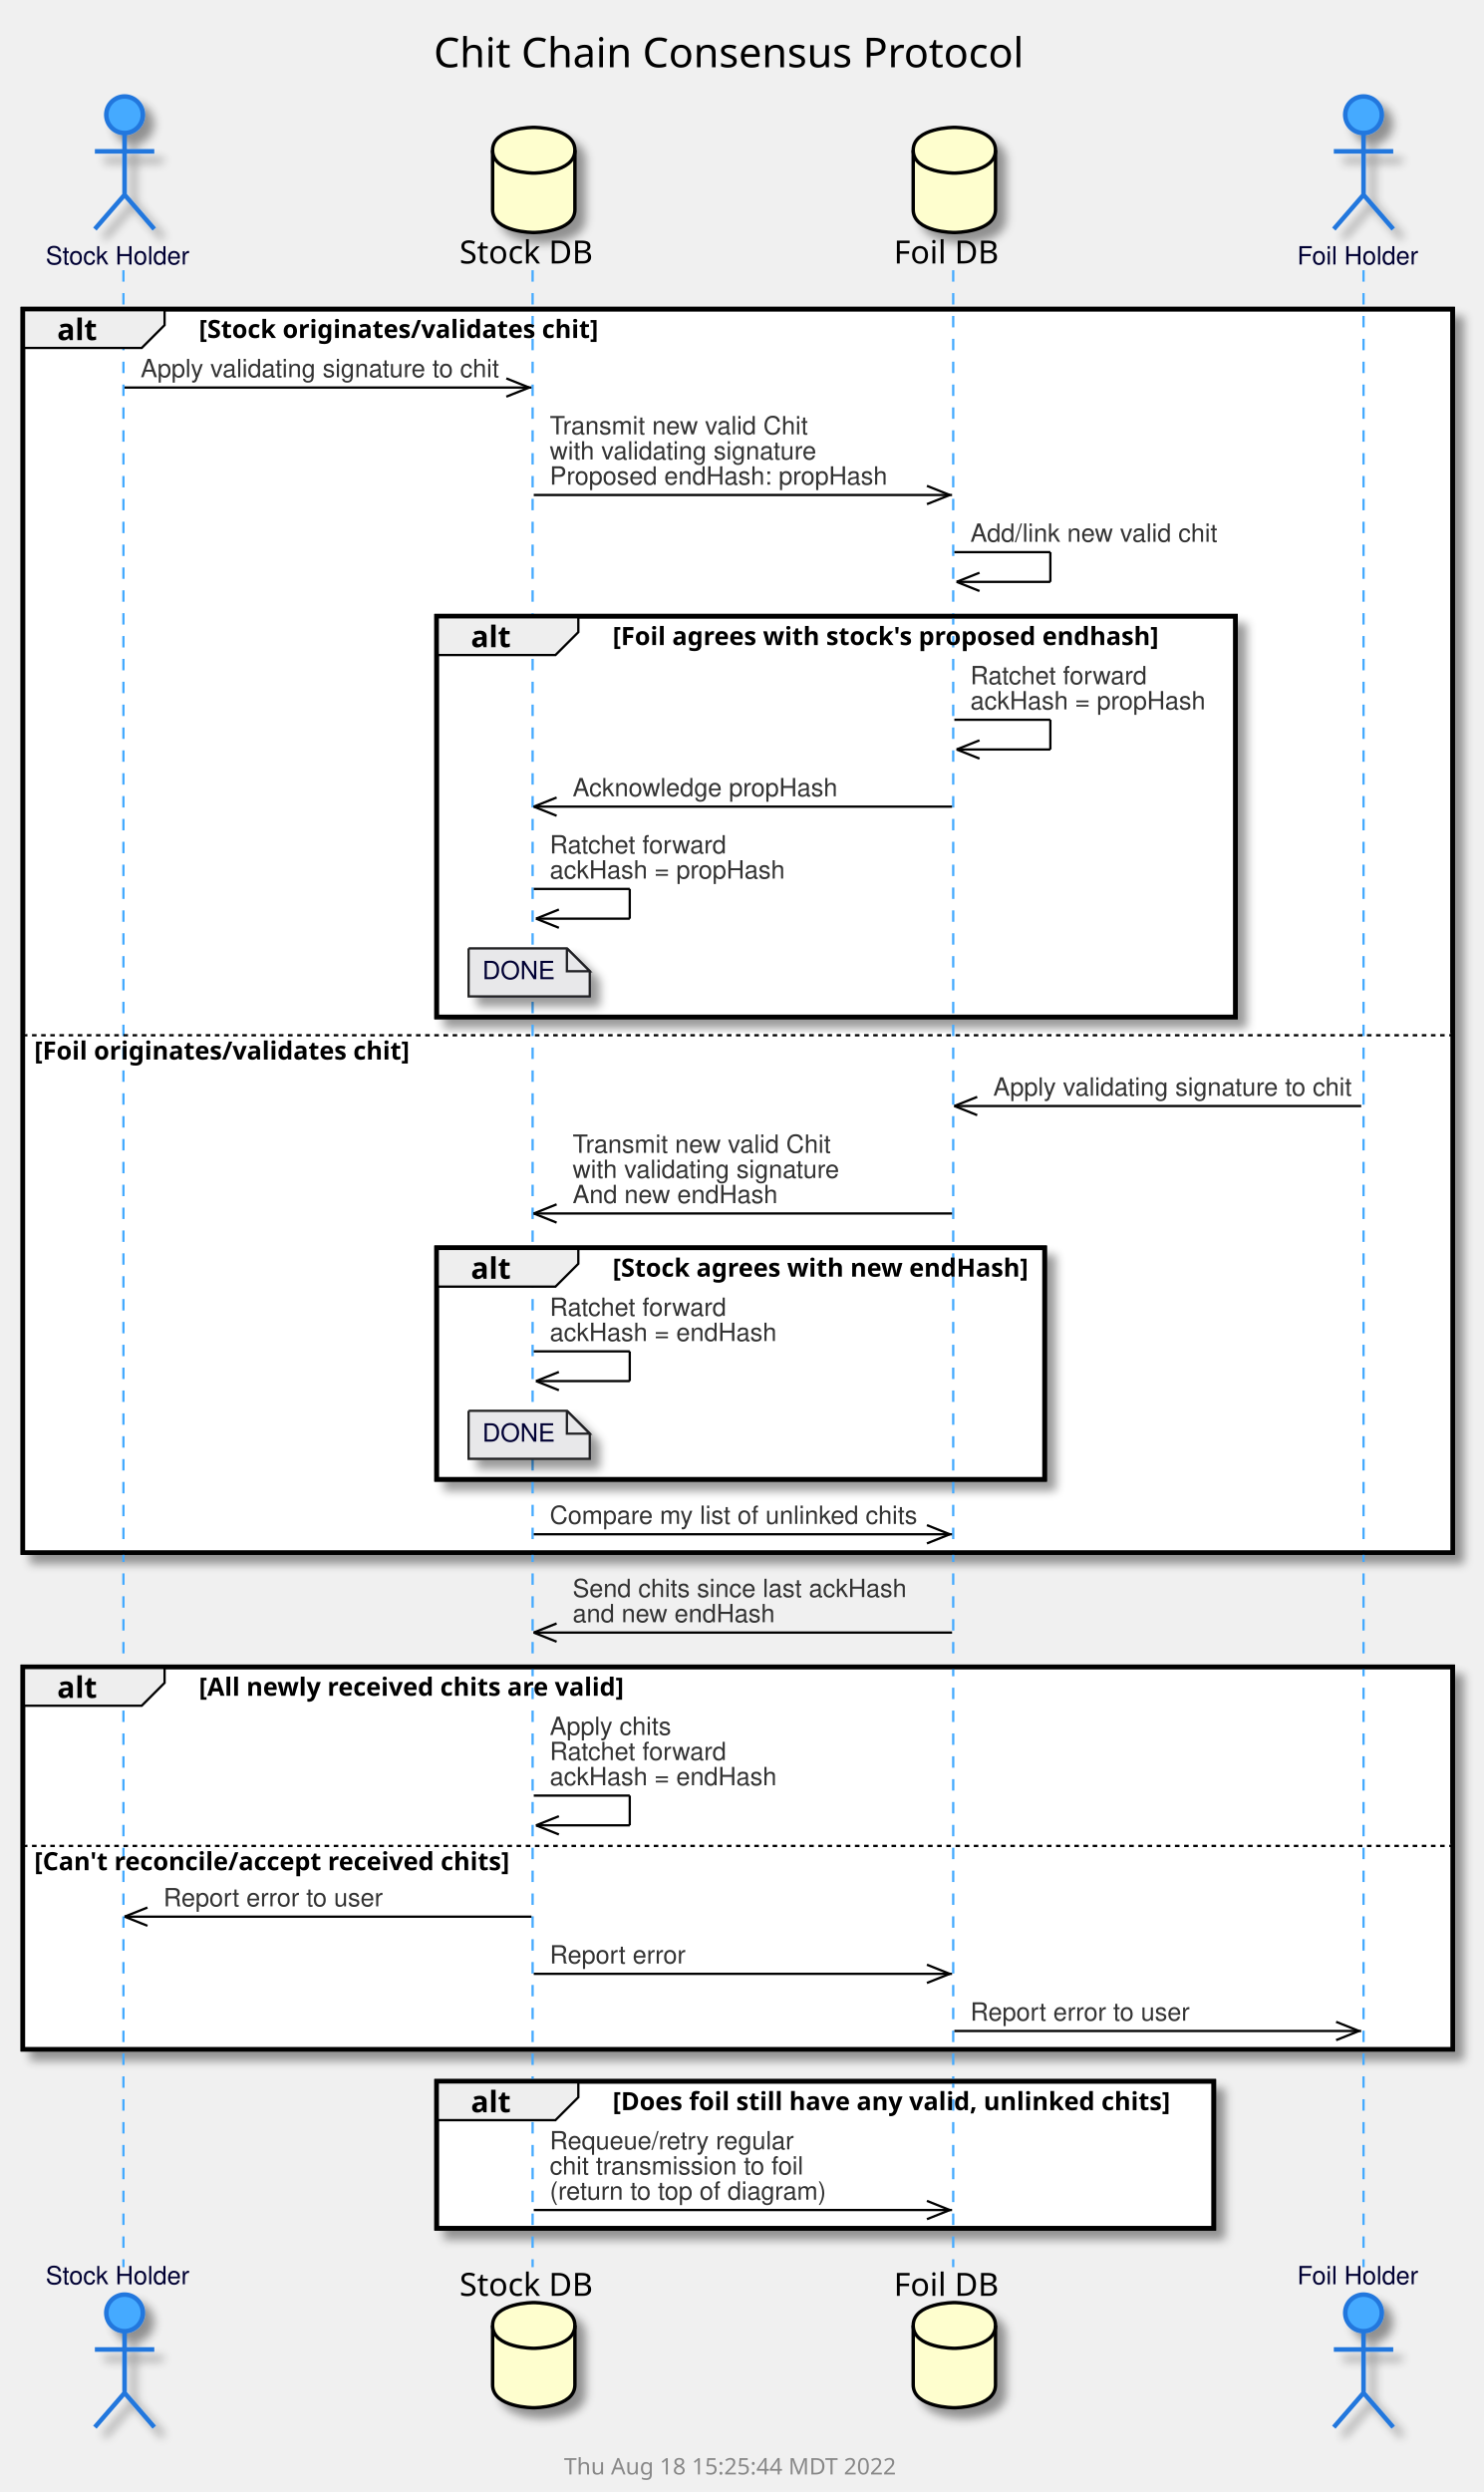
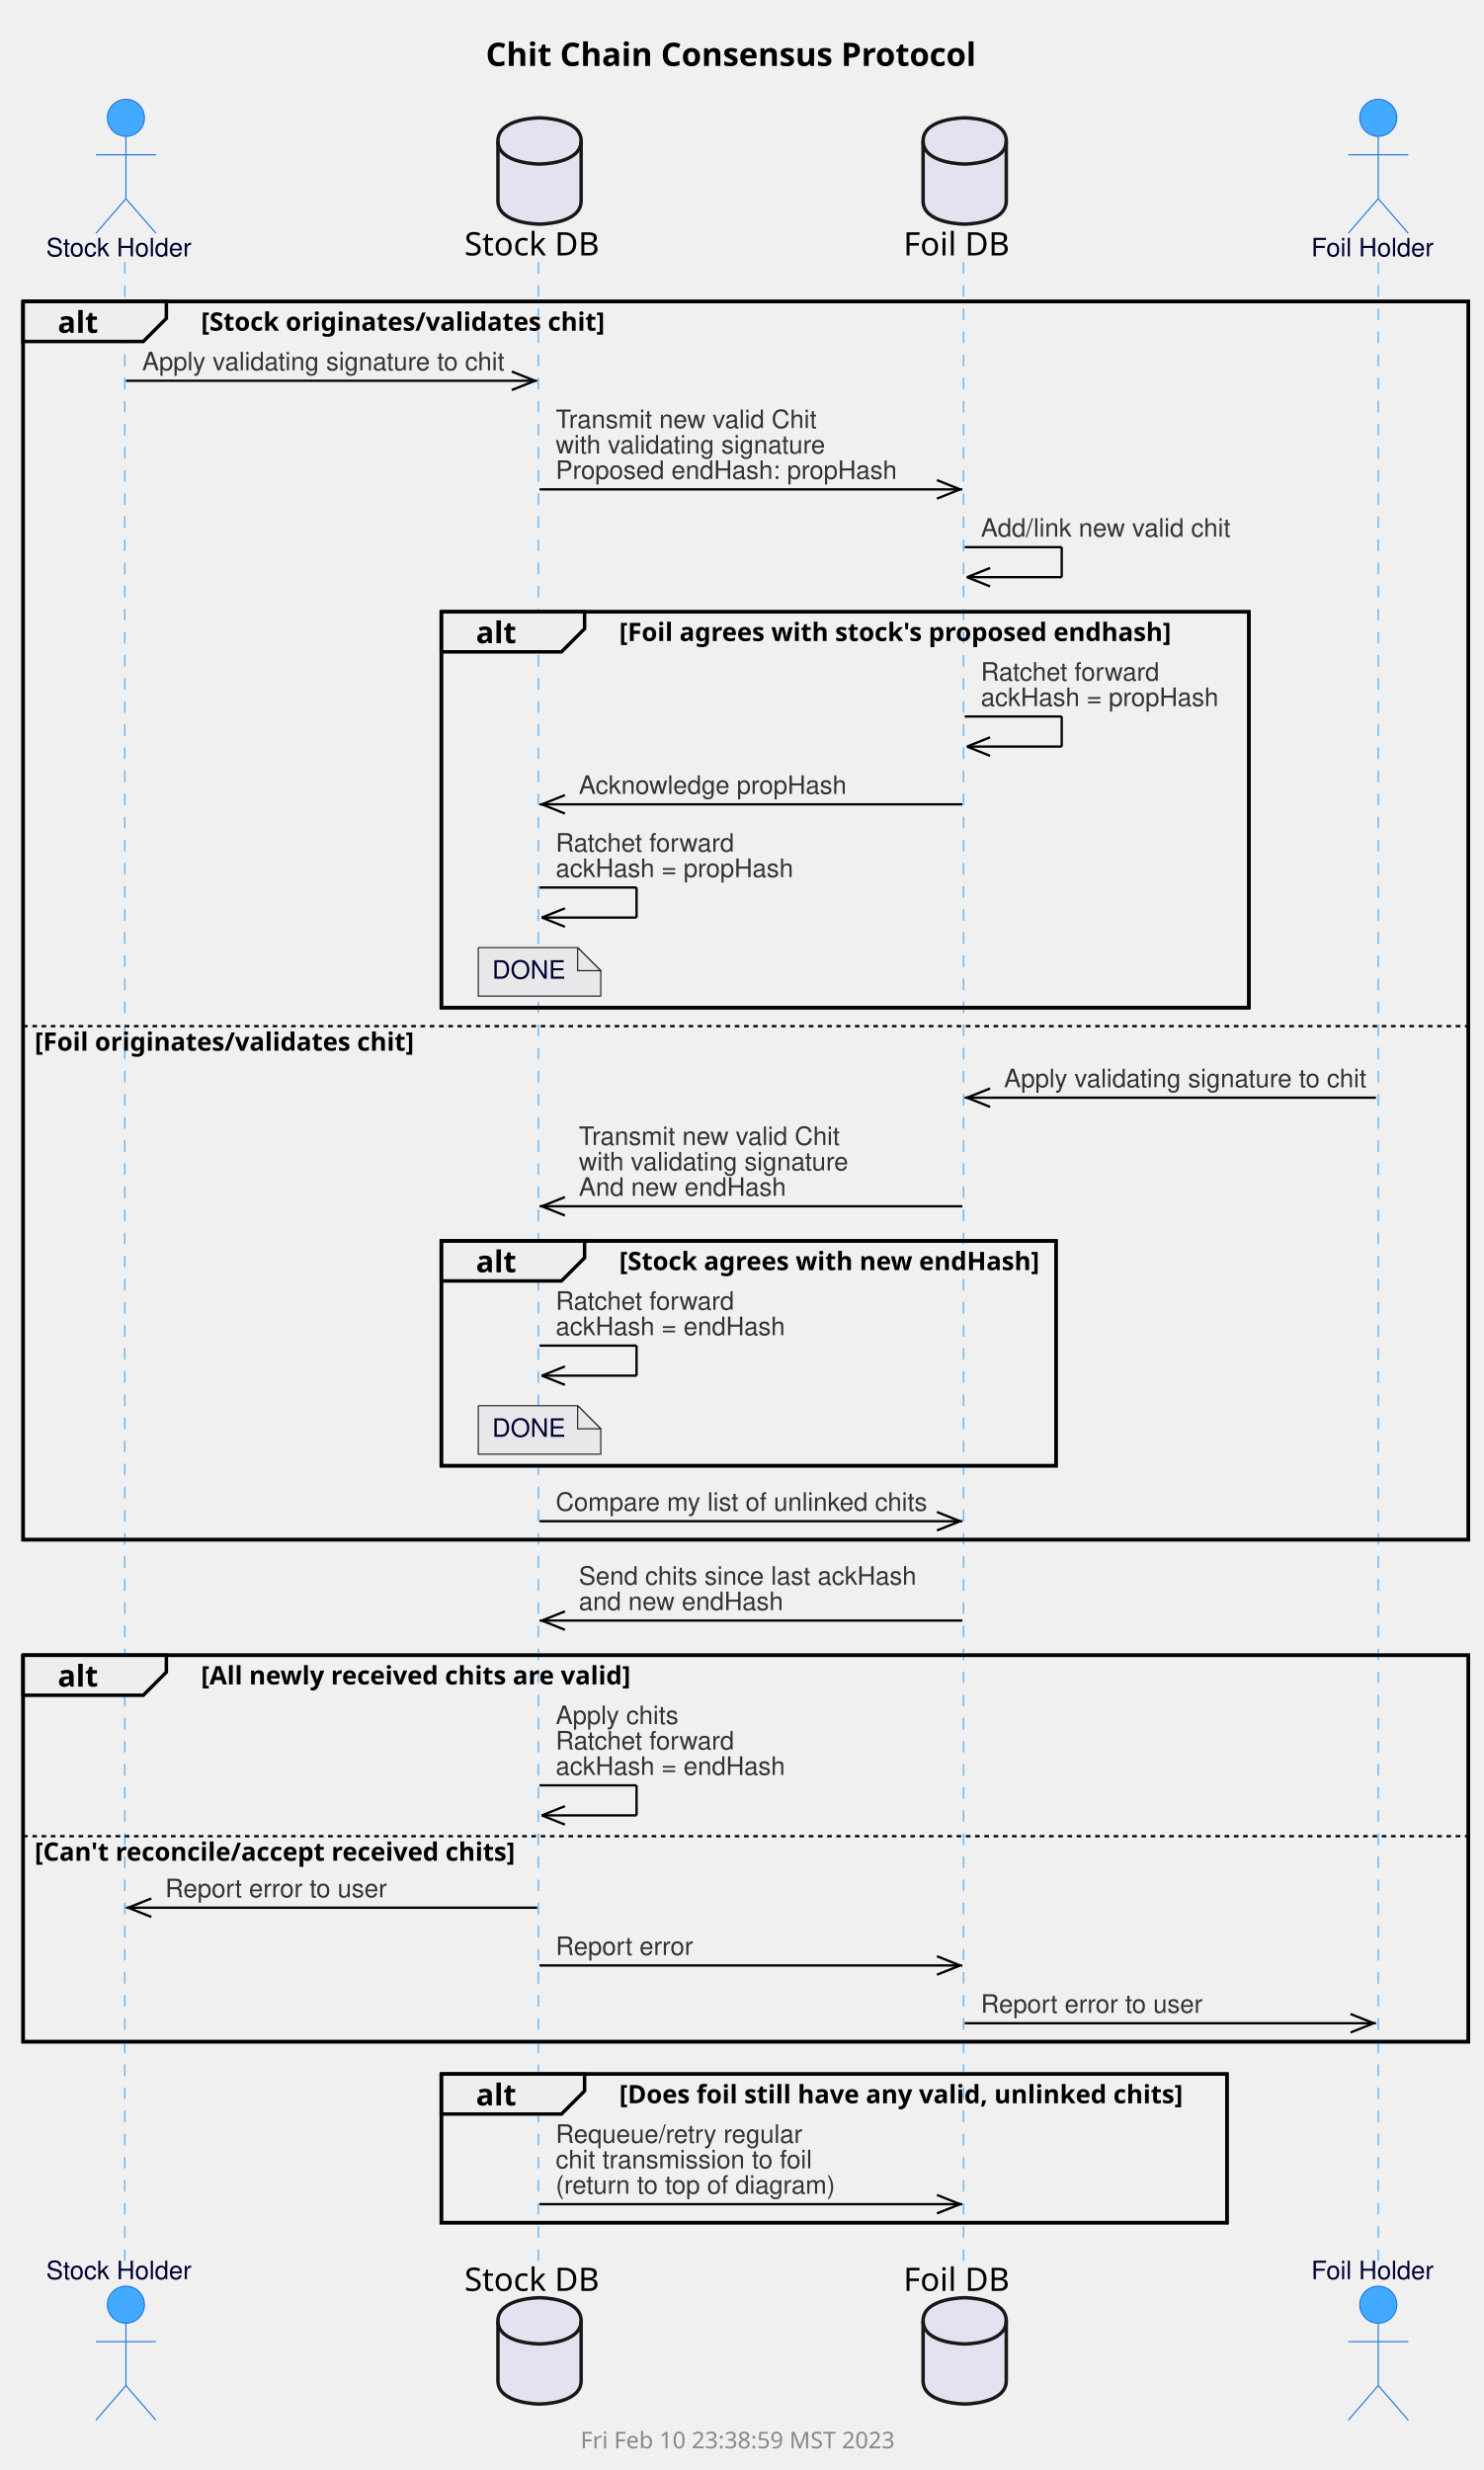
- <svg xmlns="http://www.w3.org/2000/svg" contentScriptType="application/ecmascript" contentStyleType="text/css" height="1090px" preserveAspectRatio="none" style="width:649px;height:1090px;background:#FFFFFF;" version="1.1" viewBox="0 0 649 1090" width="649px" zoomAndPan="magnify">
-   <defs>
-     <filter height="300%" id="f9ovetthgn58v" width="300%" x="-1" y="-1">
-       <feGaussianBlur result="blurOut" stdDeviation="2.0" />
-       <feColorMatrix in="blurOut" result="blurOut2" type="matrix" values="0 0 0 0 0 0 0 0 0 0 0 0 0 0 0 0 0 0 .4 0" />
-       <feOffset dx="4.0" dy="4.0" in="blurOut2" result="blurOut3" />
-       <feBlend in="SourceGraphic" in2="blurOut3" mode="normal" />
-     </filter>
-   </defs>
+ <svg xmlns="http://www.w3.org/2000/svg" contentStyleType="text/css" height="1069px" preserveAspectRatio="none" style="width:642px;height:1069px;background:#FFFFFF;" version="1.1" viewBox="0 0 642 1069" width="642px" zoomAndPan="magnify">
+   <defs />
  <g>
-     <text fill="#000000" font-family="sans-serif" font-size="18" lengthAdjust="spacing" textLength="266" x="189.75" y="29.402">Chit Chain Consensus Protocol</text>
-     <rect fill="#FFFFFF" filter="url(#f9ovetthgn58v)" height="543.887" style="stroke:#000000;stroke-width:2.0;" width="625.5" x="10" y="135.199" />
-     <rect fill="#FFFFFF" filter="url(#f9ovetthgn58v)" height="175.31" style="stroke:#000000;stroke-width:2.0;" width="349.5" x="191" y="269.51" />
-     <rect fill="#FFFFFF" height="227.266" style="stroke:none;stroke-width:1.0;" width="625.5" x="10" y="451.82" />
-     <rect fill="#FFFFFF" filter="url(#f9ovetthgn58v)" height="101.311" style="stroke:#000000;stroke-width:2.0;" width="266" x="191" y="545.775" />
-     <rect fill="#FFFFFF" filter="url(#f9ovetthgn58v)" height="167.266" style="stroke:#000000;stroke-width:2.0;" width="625.5" x="10" y="729.086" />
-     <rect fill="#FFFFFF" height="89.955" style="stroke:none;stroke-width:1.0;" width="625.5" x="10" y="806.396" />
-     <rect fill="#FFFFFF" filter="url(#f9ovetthgn58v)" height="64.311" style="stroke:#000000;stroke-width:2.0;" width="340" x="191" y="910.352" />
-     <line style="stroke:#44AAFF;stroke-width:1.0;stroke-dasharray:5.0,5.0;" x1="54" x2="54" y1="118.199" y2="991.662" />
-     <line style="stroke:#44AAFF;stroke-width:1.0;stroke-dasharray:5.0,5.0;" x1="233" x2="233" y1="118.199" y2="991.662" />
-     <line style="stroke:#44AAFF;stroke-width:1.0;stroke-dasharray:5.0,5.0;" x1="417" x2="417" y1="118.199" y2="991.662" />
-     <line style="stroke:#44AAFF;stroke-width:1.0;stroke-dasharray:5.0,5.0;" x1="596.5" x2="596.5" y1="118.199" y2="991.662" />
-     <text fill="#000033" font-family="Helvetica" font-size="11" lengthAdjust="spacing" textLength="63" x="20" y="115.669">Stock Holder</text>
-     <ellipse cx="54.5" cy="50.199" fill="#44AAFF" filter="url(#f9ovetthgn58v)" rx="8" ry="8" style="stroke:#2277DD;stroke-width:2.0;" />
-     <path d="M54.5,58.199 L54.5,85.199 M41.5,66.199 L67.5,66.199 M54.5,85.199 L41.5,100.199 M54.5,85.199 L67.5,100.199 " fill="none" filter="url(#f9ovetthgn58v)" style="stroke:#2277DD;stroke-width:2.0;" />
-     <text fill="#000033" font-family="Helvetica" font-size="11" lengthAdjust="spacing" textLength="63" x="20" y="999.132">Stock Holder</text>
-     <ellipse cx="54.5" cy="1011.662" fill="#44AAFF" filter="url(#f9ovetthgn58v)" rx="8" ry="8" style="stroke:#2277DD;stroke-width:2.0;" />
-     <path d="M54.5,1019.662 L54.5,1046.662 M41.5,1027.662 L67.5,1027.662 M54.5,1046.662 L41.5,1061.662 M54.5,1046.662 L67.5,1061.662 " fill="none" filter="url(#f9ovetthgn58v)" style="stroke:#2277DD;stroke-width:2.0;" />
-     <text fill="#000000" font-family="sans-serif" font-size="14" lengthAdjust="spacing" textLength="59" x="201" y="115.246">Stock DB</text>
-     <path d="M215.5,65.711 C215.5,55.711 233.5,55.711 233.5,55.711 C233.5,55.711 251.5,55.711 251.5,65.711 L251.5,91.711 C251.5,101.711 233.5,101.711 233.5,101.711 C233.5,101.711 215.5,101.711 215.5,91.711 L215.5,65.711 " fill="#FEFECE" filter="url(#f9ovetthgn58v)" style="stroke:#000000;stroke-width:1.5;" />
-     <path d="M215.5,65.711 C215.5,75.711 233.5,75.711 233.5,75.711 C233.5,75.711 251.5,75.711 251.5,65.711 " fill="none" style="stroke:#000000;stroke-width:1.5;" />
-     <text fill="#000000" font-family="sans-serif" font-size="14" lengthAdjust="spacing" textLength="59" x="201" y="1004.197">Stock DB</text>
-     <path d="M215.5,1017.15 C215.5,1007.15 233.5,1007.15 233.5,1007.15 C233.5,1007.15 251.5,1007.15 251.5,1017.15 L251.5,1043.15 C251.5,1053.15 233.5,1053.15 233.5,1053.15 C233.5,1053.15 215.5,1053.15 215.5,1043.15 L215.5,1017.15 " fill="#FEFECE" filter="url(#f9ovetthgn58v)" style="stroke:#000000;stroke-width:1.5;" />
-     <path d="M215.5,1017.15 C215.5,1027.15 233.5,1027.15 233.5,1027.15 C233.5,1027.15 251.5,1027.15 251.5,1017.15 " fill="none" style="stroke:#000000;stroke-width:1.5;" />
-     <text fill="#000000" font-family="sans-serif" font-size="14" lengthAdjust="spacing" textLength="47" x="391" y="115.246">Foil DB</text>
-     <path d="M399.5,65.711 C399.5,55.711 417.5,55.711 417.5,55.711 C417.5,55.711 435.5,55.711 435.5,65.711 L435.5,91.711 C435.5,101.711 417.5,101.711 417.5,101.711 C417.5,101.711 399.5,101.711 399.5,91.711 L399.5,65.711 " fill="#FEFECE" filter="url(#f9ovetthgn58v)" style="stroke:#000000;stroke-width:1.5;" />
-     <path d="M399.5,65.711 C399.5,75.711 417.5,75.711 417.5,75.711 C417.5,75.711 435.5,75.711 435.5,65.711 " fill="none" style="stroke:#000000;stroke-width:1.5;" />
-     <text fill="#000000" font-family="sans-serif" font-size="14" lengthAdjust="spacing" textLength="47" x="391" y="1004.197">Foil DB</text>
-     <path d="M399.5,1017.15 C399.5,1007.15 417.5,1007.15 417.5,1007.15 C417.5,1007.15 435.5,1007.15 435.5,1017.15 L435.5,1043.15 C435.5,1053.15 417.5,1053.15 417.5,1053.15 C417.5,1053.15 399.5,1053.15 399.5,1043.15 L399.5,1017.15 " fill="#FEFECE" filter="url(#f9ovetthgn58v)" style="stroke:#000000;stroke-width:1.5;" />
-     <path d="M399.5,1017.15 C399.5,1027.15 417.5,1027.15 417.5,1027.15 C417.5,1027.15 435.5,1027.15 435.5,1017.15 " fill="none" style="stroke:#000000;stroke-width:1.5;" />
-     <text fill="#000033" font-family="Helvetica" font-size="11" lengthAdjust="spacing" textLength="52" x="567.5" y="115.669">Foil Holder</text>
-     <ellipse cx="596.5" cy="50.199" fill="#44AAFF" filter="url(#f9ovetthgn58v)" rx="8" ry="8" style="stroke:#2277DD;stroke-width:2.0;" />
-     <path d="M596.5,58.199 L596.5,85.199 M583.5,66.199 L609.5,66.199 M596.5,85.199 L583.5,100.199 M596.5,85.199 L609.5,100.199 " fill="none" filter="url(#f9ovetthgn58v)" style="stroke:#2277DD;stroke-width:2.0;" />
-     <text fill="#000033" font-family="Helvetica" font-size="11" lengthAdjust="spacing" textLength="52" x="567.5" y="999.132">Foil Holder</text>
-     <ellipse cx="596.5" cy="1011.662" fill="#44AAFF" filter="url(#f9ovetthgn58v)" rx="8" ry="8" style="stroke:#2277DD;stroke-width:2.0;" />
-     <path d="M596.5,1019.662 L596.5,1046.662 M583.5,1027.662 L609.5,1027.662 M596.5,1046.662 L583.5,1061.662 M596.5,1046.662 L609.5,1061.662 " fill="none" filter="url(#f9ovetthgn58v)" style="stroke:#2277DD;stroke-width:2.0;" />
-     <path d="M10,135.199 L72,135.199 L72,142.199 L62,152.199 L10,152.199 L10,135.199 " fill="#EEEEEE" style="stroke:#000000;stroke-width:1.0;" />
-     <rect fill="none" height="543.887" style="stroke:#000000;stroke-width:2.0;" width="625.5" x="10" y="135.199" />
-     <text fill="#000000" font-family="sans-serif" font-size="13" font-weight="bold" lengthAdjust="spacing" textLength="17" x="25" y="148.768">alt</text>
-     <text fill="#000000" font-family="sans-serif" font-size="11" font-weight="bold" lengthAdjust="spacing" textLength="179" x="87" y="147.834">[Stock originates/validates chit]</text>
-     <line style="stroke:#000000;stroke-width:1.0;" x1="231.5" x2="221.5" y1="169.51" y2="165.51" />
-     <line style="stroke:#000000;stroke-width:1.0;" x1="231.5" x2="221.5" y1="169.51" y2="173.51" />
-     <line style="stroke:#000000;stroke-width:1.0;" x1="54.5" x2="232.5" y1="169.51" y2="169.51" />
-     <text fill="#333333" font-family="Helvetica" font-size="11" lengthAdjust="spacing" textLength="155" x="61.5" y="164.98">Apply validating signature to chit</text>
-     <line style="stroke:#000000;stroke-width:1.0;" x1="415.5" x2="405.5" y1="216.51" y2="212.51" />
-     <line style="stroke:#000000;stroke-width:1.0;" x1="415.5" x2="405.5" y1="216.51" y2="220.51" />
-     <line style="stroke:#000000;stroke-width:1.0;" x1="233.5" x2="416.5" y1="216.51" y2="216.51" />
-     <text fill="#333333" font-family="Helvetica" font-size="11" lengthAdjust="spacing" textLength="113" x="240.5" y="189.98">Transmit new valid Chit</text>
-     <text fill="#333333" font-family="Helvetica" font-size="11" lengthAdjust="spacing" textLength="115" x="240.5" y="200.98">with validating signature</text>
-     <text fill="#333333" font-family="Helvetica" font-size="11" lengthAdjust="spacing" textLength="148" x="240.5" y="211.98">Proposed endHash: propHash</text>
-     <line style="stroke:#000000;stroke-width:1.0;" x1="417.5" x2="459.5" y1="241.51" y2="241.51" />
-     <line style="stroke:#000000;stroke-width:1.0;" x1="459.5" x2="459.5" y1="241.51" y2="254.51" />
-     <line style="stroke:#000000;stroke-width:1.0;" x1="418.5" x2="459.5" y1="254.51" y2="254.51" />
-     <line style="stroke:#000000;stroke-width:1.0;" x1="418.5" x2="428.5" y1="254.51" y2="250.51" />
-     <line style="stroke:#000000;stroke-width:1.0;" x1="418.5" x2="428.5" y1="254.51" y2="258.51" />
-     <text fill="#333333" font-family="Helvetica" font-size="11" lengthAdjust="spacing" textLength="106" x="424.5" y="236.98">Add/link new valid chit</text>
-     <path d="M191,269.51 L253,269.51 L253,276.51 L243,286.51 L191,286.51 L191,269.51 " fill="#EEEEEE" style="stroke:#000000;stroke-width:1.0;" />
-     <rect fill="none" height="175.31" style="stroke:#000000;stroke-width:2.0;" width="349.5" x="191" y="269.51" />
-     <text fill="#000000" font-family="sans-serif" font-size="13" font-weight="bold" lengthAdjust="spacing" textLength="17" x="206" y="283.078">alt</text>
-     <text fill="#000000" font-family="sans-serif" font-size="11" font-weight="bold" lengthAdjust="spacing" textLength="246" x="268" y="282.144">[Foil agrees with stock's proposed endhash]</text>
-     <line style="stroke:#000000;stroke-width:1.0;" x1="417.5" x2="459.5" y1="314.82" y2="314.82" />
-     <line style="stroke:#000000;stroke-width:1.0;" x1="459.5" x2="459.5" y1="314.82" y2="327.82" />
-     <line style="stroke:#000000;stroke-width:1.0;" x1="418.5" x2="459.5" y1="327.82" y2="327.82" />
-     <line style="stroke:#000000;stroke-width:1.0;" x1="418.5" x2="428.5" y1="327.82" y2="323.82" />
-     <line style="stroke:#000000;stroke-width:1.0;" x1="418.5" x2="428.5" y1="327.82" y2="331.82" />
-     <text fill="#333333" font-family="Helvetica" font-size="11" lengthAdjust="spacing" textLength="78" x="424.5" y="299.291">Ratchet forward</text>
-     <text fill="#333333" font-family="Helvetica" font-size="11" lengthAdjust="spacing" textLength="104" x="424.5" y="310.291">ackHash = propHash</text>
-     <line style="stroke:#000000;stroke-width:1.0;" x1="233.5" x2="243.5" y1="352.82" y2="348.82" />
-     <line style="stroke:#000000;stroke-width:1.0;" x1="233.5" x2="243.5" y1="352.82" y2="356.82" />
-     <line style="stroke:#000000;stroke-width:1.0;" x1="233.5" x2="416.5" y1="352.82" y2="352.82" />
-     <text fill="#333333" font-family="Helvetica" font-size="11" lengthAdjust="spacing" textLength="116" x="250.5" y="348.291">Acknowledge propHash</text>
-     <line style="stroke:#000000;stroke-width:1.0;" x1="233.5" x2="275.5" y1="388.82" y2="388.82" />
-     <line style="stroke:#000000;stroke-width:1.0;" x1="275.5" x2="275.5" y1="388.82" y2="401.82" />
-     <line style="stroke:#000000;stroke-width:1.0;" x1="234.5" x2="275.5" y1="401.82" y2="401.82" />
-     <line style="stroke:#000000;stroke-width:1.0;" x1="234.5" x2="244.5" y1="401.82" y2="397.82" />
-     <line style="stroke:#000000;stroke-width:1.0;" x1="234.5" x2="244.5" y1="401.82" y2="405.82" />
-     <text fill="#333333" font-family="Helvetica" font-size="11" lengthAdjust="spacing" textLength="78" x="240.5" y="373.291">Ratchet forward</text>
-     <text fill="#333333" font-family="Helvetica" font-size="11" lengthAdjust="spacing" textLength="104" x="240.5" y="384.291">ackHash = propHash</text>
-     <path d="M205,414.82 L205,435.82 L258,435.82 L258,424.82 L248,414.82 L205,414.82 " fill="#E8E8EA" filter="url(#f9ovetthgn58v)" style="stroke:#202024;stroke-width:1.0;" />
-     <path d="M248,414.82 L248,424.82 L258,424.82 L248,414.82 " fill="#E8E8EA" style="stroke:#202024;stroke-width:1.0;" />
-     <text fill="#000033" font-family="Helvetica" font-size="11" lengthAdjust="spacing" textLength="32" x="211" y="428.291">DONE</text>
-     <line style="stroke:#000000;stroke-width:1.0;stroke-dasharray:2.0,2.0;" x1="10" x2="635.5" y1="452.82" y2="452.82" />
-     <text fill="#000000" font-family="sans-serif" font-size="11" font-weight="bold" lengthAdjust="spacing" textLength="170" x="15" y="463.455">[Foil originates/validates chit]</text>
-     <line style="stroke:#000000;stroke-width:1.0;" x1="417.5" x2="427.5" y1="483.775" y2="479.775" />
-     <line style="stroke:#000000;stroke-width:1.0;" x1="417.5" x2="427.5" y1="483.775" y2="487.775" />
-     <line style="stroke:#000000;stroke-width:1.0;" x1="417.5" x2="595.5" y1="483.775" y2="483.775" />
-     <text fill="#333333" font-family="Helvetica" font-size="11" lengthAdjust="spacing" textLength="155" x="434.5" y="479.246">Apply validating signature to chit</text>
-     <line style="stroke:#000000;stroke-width:1.0;" x1="233.5" x2="243.5" y1="530.775" y2="526.775" />
-     <line style="stroke:#000000;stroke-width:1.0;" x1="233.5" x2="243.5" y1="530.775" y2="534.775" />
-     <line style="stroke:#000000;stroke-width:1.0;" x1="233.5" x2="416.5" y1="530.775" y2="530.775" />
-     <text fill="#333333" font-family="Helvetica" font-size="11" lengthAdjust="spacing" textLength="113" x="250.5" y="504.246">Transmit new valid Chit</text>
-     <text fill="#333333" font-family="Helvetica" font-size="11" lengthAdjust="spacing" textLength="115" x="250.5" y="515.246">with validating signature</text>
-     <text fill="#333333" font-family="Helvetica" font-size="11" lengthAdjust="spacing" textLength="89" x="250.5" y="526.246">And new endHash</text>
-     <path d="M191,545.775 L253,545.775 L253,552.775 L243,562.775 L191,562.775 L191,545.775 " fill="#EEEEEE" style="stroke:#000000;stroke-width:1.0;" />
-     <rect fill="none" height="101.311" style="stroke:#000000;stroke-width:2.0;" width="266" x="191" y="545.775" />
-     <text fill="#000000" font-family="sans-serif" font-size="13" font-weight="bold" lengthAdjust="spacing" textLength="17" x="206" y="559.344">alt</text>
-     <text fill="#000000" font-family="sans-serif" font-size="11" font-weight="bold" lengthAdjust="spacing" textLength="184" x="268" y="558.41">[Stock agrees with new endHash]</text>
-     <line style="stroke:#000000;stroke-width:1.0;" x1="233.5" x2="275.5" y1="591.086" y2="591.086" />
-     <line style="stroke:#000000;stroke-width:1.0;" x1="275.5" x2="275.5" y1="591.086" y2="604.086" />
-     <line style="stroke:#000000;stroke-width:1.0;" x1="234.5" x2="275.5" y1="604.086" y2="604.086" />
-     <line style="stroke:#000000;stroke-width:1.0;" x1="234.5" x2="244.5" y1="604.086" y2="600.086" />
-     <line style="stroke:#000000;stroke-width:1.0;" x1="234.5" x2="244.5" y1="604.086" y2="608.086" />
-     <text fill="#333333" font-family="Helvetica" font-size="11" lengthAdjust="spacing" textLength="78" x="240.5" y="575.556">Ratchet forward</text>
-     <text fill="#333333" font-family="Helvetica" font-size="11" lengthAdjust="spacing" textLength="100" x="240.5" y="586.556">ackHash = endHash</text>
-     <path d="M205,617.086 L205,638.086 L258,638.086 L258,627.086 L248,617.086 L205,617.086 " fill="#E8E8EA" filter="url(#f9ovetthgn58v)" style="stroke:#202024;stroke-width:1.0;" />
-     <path d="M248,617.086 L248,627.086 L258,627.086 L248,617.086 " fill="#E8E8EA" style="stroke:#202024;stroke-width:1.0;" />
-     <text fill="#000033" font-family="Helvetica" font-size="11" lengthAdjust="spacing" textLength="32" x="211" y="630.556">DONE</text>
-     <line style="stroke:#000000;stroke-width:1.0;" x1="415.5" x2="405.5" y1="671.086" y2="667.086" />
-     <line style="stroke:#000000;stroke-width:1.0;" x1="415.5" x2="405.5" y1="671.086" y2="675.086" />
-     <line style="stroke:#000000;stroke-width:1.0;" x1="233.5" x2="416.5" y1="671.086" y2="671.086" />
-     <text fill="#333333" font-family="Helvetica" font-size="11" lengthAdjust="spacing" textLength="160" x="240.5" y="666.556">Compare my list of unlinked chits</text>
-     <line style="stroke:#000000;stroke-width:1.0;" x1="233.5" x2="243.5" y1="714.086" y2="710.086" />
-     <line style="stroke:#000000;stroke-width:1.0;" x1="233.5" x2="243.5" y1="714.086" y2="718.086" />
-     <line style="stroke:#000000;stroke-width:1.0;" x1="233.5" x2="416.5" y1="714.086" y2="714.086" />
-     <text fill="#333333" font-family="Helvetica" font-size="11" lengthAdjust="spacing" textLength="147" x="250.5" y="698.556">Send chits since last ackHash</text>
-     <text fill="#333333" font-family="Helvetica" font-size="11" lengthAdjust="spacing" textLength="88" x="250.5" y="709.556">and new endHash</text>
-     <path d="M10,729.086 L72,729.086 L72,736.086 L62,746.086 L10,746.086 L10,729.086 " fill="#EEEEEE" style="stroke:#000000;stroke-width:1.0;" />
-     <rect fill="none" height="167.266" style="stroke:#000000;stroke-width:2.0;" width="625.5" x="10" y="729.086" />
-     <text fill="#000000" font-family="sans-serif" font-size="13" font-weight="bold" lengthAdjust="spacing" textLength="17" x="25" y="742.654">alt</text>
-     <text fill="#000000" font-family="sans-serif" font-size="11" font-weight="bold" lengthAdjust="spacing" textLength="195" x="87" y="741.721">[All newly received chits are valid]</text>
-     <line style="stroke:#000000;stroke-width:1.0;" x1="233.5" x2="275.5" y1="785.396" y2="785.396" />
-     <line style="stroke:#000000;stroke-width:1.0;" x1="275.5" x2="275.5" y1="785.396" y2="798.396" />
-     <line style="stroke:#000000;stroke-width:1.0;" x1="234.5" x2="275.5" y1="798.396" y2="798.396" />
-     <line style="stroke:#000000;stroke-width:1.0;" x1="234.5" x2="244.5" y1="798.396" y2="794.396" />
-     <line style="stroke:#000000;stroke-width:1.0;" x1="234.5" x2="244.5" y1="798.396" y2="802.396" />
-     <text fill="#333333" font-family="Helvetica" font-size="11" lengthAdjust="spacing" textLength="53" x="240.5" y="758.867">Apply chits</text>
-     <text fill="#333333" font-family="Helvetica" font-size="11" lengthAdjust="spacing" textLength="78" x="240.5" y="769.867">Ratchet forward</text>
-     <text fill="#333333" font-family="Helvetica" font-size="11" lengthAdjust="spacing" textLength="100" x="240.5" y="780.867">ackHash = endHash</text>
-     <line style="stroke:#000000;stroke-width:1.0;stroke-dasharray:2.0,2.0;" x1="10" x2="635.5" y1="807.396" y2="807.396" />
-     <text fill="#000000" font-family="sans-serif" font-size="11" font-weight="bold" lengthAdjust="spacing" textLength="214" x="15" y="818.031">[Can't reconcile/accept received chits]</text>
-     <line style="stroke:#000000;stroke-width:1.0;" x1="54.5" x2="64.5" y1="838.352" y2="834.352" />
-     <line style="stroke:#000000;stroke-width:1.0;" x1="54.5" x2="64.5" y1="838.352" y2="842.352" />
-     <line style="stroke:#000000;stroke-width:1.0;" x1="54.5" x2="232.5" y1="838.352" y2="838.352" />
-     <text fill="#333333" font-family="Helvetica" font-size="11" lengthAdjust="spacing" textLength="97" x="71.5" y="833.822">Report error to user</text>
-     <line style="stroke:#000000;stroke-width:1.0;" x1="415.5" x2="405.5" y1="863.352" y2="859.352" />
-     <line style="stroke:#000000;stroke-width:1.0;" x1="415.5" x2="405.5" y1="863.352" y2="867.352" />
-     <line style="stroke:#000000;stroke-width:1.0;" x1="233.5" x2="416.5" y1="863.352" y2="863.352" />
-     <text fill="#333333" font-family="Helvetica" font-size="11" lengthAdjust="spacing" textLength="60" x="240.5" y="858.822">Report error</text>
-     <line style="stroke:#000000;stroke-width:1.0;" x1="594.5" x2="584.5" y1="888.352" y2="884.352" />
-     <line style="stroke:#000000;stroke-width:1.0;" x1="594.5" x2="584.5" y1="888.352" y2="892.352" />
-     <line style="stroke:#000000;stroke-width:1.0;" x1="417.5" x2="595.5" y1="888.352" y2="888.352" />
-     <text fill="#333333" font-family="Helvetica" font-size="11" lengthAdjust="spacing" textLength="97" x="424.5" y="883.822">Report error to user</text>
-     <path d="M191,910.352 L253,910.352 L253,917.352 L243,927.352 L191,927.352 L191,910.352 " fill="#EEEEEE" style="stroke:#000000;stroke-width:1.0;" />
-     <rect fill="none" height="64.311" style="stroke:#000000;stroke-width:2.0;" width="340" x="191" y="910.352" />
-     <text fill="#000000" font-family="sans-serif" font-size="13" font-weight="bold" lengthAdjust="spacing" textLength="17" x="206" y="923.92">alt</text>
-     <text fill="#000000" font-family="sans-serif" font-size="11" font-weight="bold" lengthAdjust="spacing" textLength="258" x="268" y="922.986">[Does foil still have any valid, unlinked chits]</text>
-     <line style="stroke:#000000;stroke-width:1.0;" x1="415.5" x2="405.5" y1="966.662" y2="962.662" />
-     <line style="stroke:#000000;stroke-width:1.0;" x1="415.5" x2="405.5" y1="966.662" y2="970.662" />
-     <line style="stroke:#000000;stroke-width:1.0;" x1="233.5" x2="416.5" y1="966.662" y2="966.662" />
-     <text fill="#333333" font-family="Helvetica" font-size="11" lengthAdjust="spacing" textLength="107" x="240.5" y="940.132">Requeue/retry regular</text>
-     <text fill="#333333" font-family="Helvetica" font-size="11" lengthAdjust="spacing" textLength="110" x="240.5" y="951.132">chit transmission to foil</text>
-     <text fill="#333333" font-family="Helvetica" font-size="11" lengthAdjust="spacing" textLength="121" x="240.5" y="962.132">(return to top of diagram)</text>
-     <text fill="#888888" font-family="sans-serif" font-size="10" lengthAdjust="spacing" textLength="152" x="246.75" y="1082.33">Thu Aug 18 15:25:44 MDT 2022</text>
+     <text fill="#000000" font-family="sans-serif" font-size="14" font-weight="bold" lengthAdjust="spacing" textLength="224" x="210.25" y="28.535">Chit Chain Consensus Protocol</text>
+     <rect fill="none" height="535.887" style="stroke:#000000;stroke-width:1.5;" width="625.5" x="10" y="130.488" />
+     <rect fill="none" height="171.31" style="stroke:#000000;stroke-width:1.5;" width="349.5" x="191" y="264.799" />
+     <rect fill="none" height="97.311" style="stroke:#000000;stroke-width:1.5;" width="266" x="191" y="537.064" />
+     <rect fill="none" height="167.266" style="stroke:#000000;stroke-width:1.5;" width="625.5" x="10" y="716.375" />
+     <rect fill="none" height="64.311" style="stroke:#000000;stroke-width:1.5;" width="340" x="191" y="897.641" />
+     <line style="stroke:#44AAFF;stroke-width:0.5;stroke-dasharray:5.0,5.0;" x1="54" x2="54" y1="113.488" y2="978.951" />
+     <line style="stroke:#44AAFF;stroke-width:0.5;stroke-dasharray:5.0,5.0;" x1="233" x2="233" y1="113.488" y2="978.951" />
+     <line style="stroke:#44AAFF;stroke-width:0.5;stroke-dasharray:5.0,5.0;" x1="417" x2="417" y1="113.488" y2="978.951" />
+     <line style="stroke:#44AAFF;stroke-width:0.5;stroke-dasharray:5.0,5.0;" x1="596.5" x2="596.5" y1="113.488" y2="978.951" />
+     <text fill="#000033" font-family="Helvetica" font-size="11" lengthAdjust="spacing" textLength="63" x="20" y="110.959">Stock Holder</text>
+     <ellipse cx="54.5" cy="50.988" fill="#44AAFF" rx="8" ry="8" style="stroke:#2277DD;stroke-width:0.5;" />
+     <path d="M54.5,58.988 L54.5,85.988 M41.5,66.988 L67.5,66.988 M54.5,85.988 L41.5,100.988 M54.5,85.988 L67.5,100.988 " fill="none" style="stroke:#2277DD;stroke-width:0.5;" />
+     <text fill="#000033" font-family="Helvetica" font-size="11" lengthAdjust="spacing" textLength="63" x="20" y="986.421">Stock Holder</text>
+     <ellipse cx="54.5" cy="997.451" fill="#44AAFF" rx="8" ry="8" style="stroke:#2277DD;stroke-width:0.5;" />
+     <path d="M54.5,1005.451 L54.5,1032.451 M41.5,1013.451 L67.5,1013.451 M54.5,1032.451 L41.5,1047.451 M54.5,1032.451 L67.5,1047.451 " fill="none" style="stroke:#2277DD;stroke-width:0.5;" />
+     <text fill="#000000" font-family="sans-serif" font-size="14" lengthAdjust="spacing" textLength="59" x="201" y="110.535">Stock DB</text>
+     <path d="M215.5,61 C215.5,51 233.5,51 233.5,51 C233.5,51 251.5,51 251.5,61 L251.5,87 C251.5,97 233.5,97 233.5,97 C233.5,97 215.5,97 215.5,87 L215.5,61 " fill="#E2E2F0" style="stroke:#181818;stroke-width:1.5;" />
+     <path d="M215.5,61 C215.5,71 233.5,71 233.5,71 C233.5,71 251.5,71 251.5,61 " fill="none" style="stroke:#181818;stroke-width:1.5;" />
+     <text fill="#000000" font-family="sans-serif" font-size="14" lengthAdjust="spacing" textLength="59" x="201" y="991.486">Stock DB</text>
+     <path d="M215.5,1004.439 C215.5,994.439 233.5,994.439 233.5,994.439 C233.5,994.439 251.5,994.439 251.5,1004.439 L251.5,1030.439 C251.5,1040.439 233.5,1040.439 233.5,1040.439 C233.5,1040.439 215.5,1040.439 215.5,1030.439 L215.5,1004.439 " fill="#E2E2F0" style="stroke:#181818;stroke-width:1.5;" />
+     <path d="M215.5,1004.439 C215.5,1014.439 233.5,1014.439 233.5,1014.439 C233.5,1014.439 251.5,1014.439 251.5,1004.439 " fill="none" style="stroke:#181818;stroke-width:1.5;" />
+     <text fill="#000000" font-family="sans-serif" font-size="14" lengthAdjust="spacing" textLength="47" x="391" y="110.535">Foil DB</text>
+     <path d="M399.5,61 C399.5,51 417.5,51 417.5,51 C417.5,51 435.5,51 435.5,61 L435.5,87 C435.5,97 417.5,97 417.5,97 C417.5,97 399.5,97 399.5,87 L399.5,61 " fill="#E2E2F0" style="stroke:#181818;stroke-width:1.5;" />
+     <path d="M399.5,61 C399.5,71 417.5,71 417.5,71 C417.5,71 435.5,71 435.5,61 " fill="none" style="stroke:#181818;stroke-width:1.5;" />
+     <text fill="#000000" font-family="sans-serif" font-size="14" lengthAdjust="spacing" textLength="47" x="391" y="991.486">Foil DB</text>
+     <path d="M399.5,1004.439 C399.5,994.439 417.5,994.439 417.5,994.439 C417.5,994.439 435.5,994.439 435.5,1004.439 L435.5,1030.439 C435.5,1040.439 417.5,1040.439 417.5,1040.439 C417.5,1040.439 399.5,1040.439 399.5,1030.439 L399.5,1004.439 " fill="#E2E2F0" style="stroke:#181818;stroke-width:1.5;" />
+     <path d="M399.5,1004.439 C399.5,1014.439 417.5,1014.439 417.5,1014.439 C417.5,1014.439 435.5,1014.439 435.5,1004.439 " fill="none" style="stroke:#181818;stroke-width:1.5;" />
+     <text fill="#000033" font-family="Helvetica" font-size="11" lengthAdjust="spacing" textLength="52" x="567.5" y="110.959">Foil Holder</text>
+     <ellipse cx="596.5" cy="50.988" fill="#44AAFF" rx="8" ry="8" style="stroke:#2277DD;stroke-width:0.5;" />
+     <path d="M596.5,58.988 L596.5,85.988 M583.5,66.988 L609.5,66.988 M596.5,85.988 L583.5,100.988 M596.5,85.988 L609.5,100.988 " fill="none" style="stroke:#2277DD;stroke-width:0.5;" />
+     <text fill="#000033" font-family="Helvetica" font-size="11" lengthAdjust="spacing" textLength="52" x="567.5" y="986.421">Foil Holder</text>
+     <ellipse cx="596.5" cy="997.451" fill="#44AAFF" rx="8" ry="8" style="stroke:#2277DD;stroke-width:0.5;" />
+     <path d="M596.5,1005.451 L596.5,1032.451 M583.5,1013.451 L609.5,1013.451 M596.5,1032.451 L583.5,1047.451 M596.5,1032.451 L609.5,1047.451 " fill="none" style="stroke:#2277DD;stroke-width:0.5;" />
+     <path d="M10,130.488 L72,130.488 L72,137.799 L62,147.799 L10,147.799 L10,130.488 " fill="#EEEEEE" style="stroke:#000000;stroke-width:1.5;" />
+     <rect fill="none" height="535.887" style="stroke:#000000;stroke-width:1.5;" width="625.5" x="10" y="130.488" />
+     <text fill="#000000" font-family="sans-serif" font-size="13" font-weight="bold" lengthAdjust="spacing" textLength="17" x="25" y="144.057">alt</text>
+     <text fill="#000000" font-family="sans-serif" font-size="11" font-weight="bold" lengthAdjust="spacing" textLength="179" x="87" y="143.123">[Stock originates/validates chit]</text>
+     <line style="stroke:#000000;stroke-width:1.0;" x1="231.5" x2="221.5" y1="164.799" y2="160.799" />
+     <line style="stroke:#000000;stroke-width:1.0;" x1="231.5" x2="221.5" y1="164.799" y2="168.799" />
+     <line style="stroke:#000000;stroke-width:1.0;" x1="54.5" x2="232.5" y1="164.799" y2="164.799" />
+     <text fill="#333333" font-family="Helvetica" font-size="11" lengthAdjust="spacing" textLength="155" x="61.5" y="160.269">Apply validating signature to chit</text>
+     <line style="stroke:#000000;stroke-width:1.0;" x1="415.5" x2="405.5" y1="211.799" y2="207.799" />
+     <line style="stroke:#000000;stroke-width:1.0;" x1="415.5" x2="405.5" y1="211.799" y2="215.799" />
+     <line style="stroke:#000000;stroke-width:1.0;" x1="233.5" x2="416.5" y1="211.799" y2="211.799" />
+     <text fill="#333333" font-family="Helvetica" font-size="11" lengthAdjust="spacing" textLength="113" x="240.5" y="185.269">Transmit new valid Chit</text>
+     <text fill="#333333" font-family="Helvetica" font-size="11" lengthAdjust="spacing" textLength="115" x="240.5" y="196.269">with validating signature</text>
+     <text fill="#333333" font-family="Helvetica" font-size="11" lengthAdjust="spacing" textLength="148" x="240.5" y="207.269">Proposed endHash: propHash</text>
+     <line style="stroke:#000000;stroke-width:1.0;" x1="417.5" x2="459.5" y1="236.799" y2="236.799" />
+     <line style="stroke:#000000;stroke-width:1.0;" x1="459.5" x2="459.5" y1="236.799" y2="249.799" />
+     <line style="stroke:#000000;stroke-width:1.0;" x1="418.5" x2="459.5" y1="249.799" y2="249.799" />
+     <line style="stroke:#000000;stroke-width:1.0;" x1="418.5" x2="428.5" y1="249.799" y2="245.799" />
+     <line style="stroke:#000000;stroke-width:1.0;" x1="418.5" x2="428.5" y1="249.799" y2="253.799" />
+     <text fill="#333333" font-family="Helvetica" font-size="11" lengthAdjust="spacing" textLength="106" x="424.5" y="232.269">Add/link new valid chit</text>
+     <path d="M191,264.799 L253,264.799 L253,272.109 L243,282.109 L191,282.109 L191,264.799 " fill="#EEEEEE" style="stroke:#000000;stroke-width:1.5;" />
+     <rect fill="none" height="171.31" style="stroke:#000000;stroke-width:1.5;" width="349.5" x="191" y="264.799" />
+     <text fill="#000000" font-family="sans-serif" font-size="13" font-weight="bold" lengthAdjust="spacing" textLength="17" x="206" y="278.367">alt</text>
+     <text fill="#000000" font-family="sans-serif" font-size="11" font-weight="bold" lengthAdjust="spacing" textLength="246" x="268" y="277.434">[Foil agrees with stock's proposed endhash]</text>
+     <line style="stroke:#000000;stroke-width:1.0;" x1="417.5" x2="459.5" y1="310.109" y2="310.109" />
+     <line style="stroke:#000000;stroke-width:1.0;" x1="459.5" x2="459.5" y1="310.109" y2="323.109" />
+     <line style="stroke:#000000;stroke-width:1.0;" x1="418.5" x2="459.5" y1="323.109" y2="323.109" />
+     <line style="stroke:#000000;stroke-width:1.0;" x1="418.5" x2="428.5" y1="323.109" y2="319.109" />
+     <line style="stroke:#000000;stroke-width:1.0;" x1="418.5" x2="428.5" y1="323.109" y2="327.109" />
+     <text fill="#333333" font-family="Helvetica" font-size="11" lengthAdjust="spacing" textLength="78" x="424.5" y="294.58">Ratchet forward</text>
+     <text fill="#333333" font-family="Helvetica" font-size="11" lengthAdjust="spacing" textLength="104" x="424.5" y="305.58">ackHash = propHash</text>
+     <line style="stroke:#000000;stroke-width:1.0;" x1="234.5" x2="244.5" y1="348.109" y2="344.109" />
+     <line style="stroke:#000000;stroke-width:1.0;" x1="234.5" x2="244.5" y1="348.109" y2="352.109" />
+     <line style="stroke:#000000;stroke-width:1.0;" x1="233.5" x2="416.5" y1="348.109" y2="348.109" />
+     <text fill="#333333" font-family="Helvetica" font-size="11" lengthAdjust="spacing" textLength="116" x="250.5" y="343.58">Acknowledge propHash</text>
+     <line style="stroke:#000000;stroke-width:1.0;" x1="233.5" x2="275.5" y1="384.109" y2="384.109" />
+     <line style="stroke:#000000;stroke-width:1.0;" x1="275.5" x2="275.5" y1="384.109" y2="397.109" />
+     <line style="stroke:#000000;stroke-width:1.0;" x1="234.5" x2="275.5" y1="397.109" y2="397.109" />
+     <line style="stroke:#000000;stroke-width:1.0;" x1="234.5" x2="244.5" y1="397.109" y2="393.109" />
+     <line style="stroke:#000000;stroke-width:1.0;" x1="234.5" x2="244.5" y1="397.109" y2="401.109" />
+     <text fill="#333333" font-family="Helvetica" font-size="11" lengthAdjust="spacing" textLength="78" x="240.5" y="368.58">Ratchet forward</text>
+     <text fill="#333333" font-family="Helvetica" font-size="11" lengthAdjust="spacing" textLength="104" x="240.5" y="379.58">ackHash = propHash</text>
+     <path d="M207,410.109 L207,431.109 L260,431.109 L260,420.109 L250,410.109 L207,410.109 " fill="#E8E8EA" style="stroke:#202024;stroke-width:0.5;" />
+     <path d="M250,410.109 L250,420.109 L260,420.109 L250,410.109 " fill="#E8E8EA" style="stroke:#202024;stroke-width:0.5;" />
+     <text fill="#000033" font-family="Helvetica" font-size="11" lengthAdjust="spacing" textLength="32" x="213" y="423.58">DONE</text>
+     <line style="stroke:#000000;stroke-width:1.0;stroke-dasharray:2.0,2.0;" x1="10" x2="635.5" y1="444.109" y2="444.109" />
+     <text fill="#000000" font-family="sans-serif" font-size="11" font-weight="bold" lengthAdjust="spacing" textLength="170" x="15" y="454.744">[Foil originates/validates chit]</text>
+     <line style="stroke:#000000;stroke-width:1.0;" x1="418.5" x2="428.5" y1="475.065" y2="471.065" />
+     <line style="stroke:#000000;stroke-width:1.0;" x1="418.5" x2="428.5" y1="475.065" y2="479.065" />
+     <line style="stroke:#000000;stroke-width:1.0;" x1="417.5" x2="595.5" y1="475.065" y2="475.065" />
+     <text fill="#333333" font-family="Helvetica" font-size="11" lengthAdjust="spacing" textLength="155" x="434.5" y="470.535">Apply validating signature to chit</text>
+     <line style="stroke:#000000;stroke-width:1.0;" x1="234.5" x2="244.5" y1="522.064" y2="518.064" />
+     <line style="stroke:#000000;stroke-width:1.0;" x1="234.5" x2="244.5" y1="522.064" y2="526.064" />
+     <line style="stroke:#000000;stroke-width:1.0;" x1="233.5" x2="416.5" y1="522.064" y2="522.064" />
+     <text fill="#333333" font-family="Helvetica" font-size="11" lengthAdjust="spacing" textLength="113" x="250.5" y="495.535">Transmit new valid Chit</text>
+     <text fill="#333333" font-family="Helvetica" font-size="11" lengthAdjust="spacing" textLength="115" x="250.5" y="506.535">with validating signature</text>
+     <text fill="#333333" font-family="Helvetica" font-size="11" lengthAdjust="spacing" textLength="89" x="250.5" y="517.535">And new endHash</text>
+     <path d="M191,537.064 L253,537.064 L253,544.375 L243,554.375 L191,554.375 L191,537.064 " fill="#EEEEEE" style="stroke:#000000;stroke-width:1.5;" />
+     <rect fill="none" height="97.311" style="stroke:#000000;stroke-width:1.5;" width="266" x="191" y="537.064" />
+     <text fill="#000000" font-family="sans-serif" font-size="13" font-weight="bold" lengthAdjust="spacing" textLength="17" x="206" y="550.633">alt</text>
+     <text fill="#000000" font-family="sans-serif" font-size="11" font-weight="bold" lengthAdjust="spacing" textLength="184" x="268" y="549.699">[Stock agrees with new endHash]</text>
+     <line style="stroke:#000000;stroke-width:1.0;" x1="233.5" x2="275.5" y1="582.375" y2="582.375" />
+     <line style="stroke:#000000;stroke-width:1.0;" x1="275.5" x2="275.5" y1="582.375" y2="595.375" />
+     <line style="stroke:#000000;stroke-width:1.0;" x1="234.5" x2="275.5" y1="595.375" y2="595.375" />
+     <line style="stroke:#000000;stroke-width:1.0;" x1="234.5" x2="244.5" y1="595.375" y2="591.375" />
+     <line style="stroke:#000000;stroke-width:1.0;" x1="234.5" x2="244.5" y1="595.375" y2="599.375" />
+     <text fill="#333333" font-family="Helvetica" font-size="11" lengthAdjust="spacing" textLength="78" x="240.5" y="566.845">Ratchet forward</text>
+     <text fill="#333333" font-family="Helvetica" font-size="11" lengthAdjust="spacing" textLength="100" x="240.5" y="577.845">ackHash = endHash</text>
+     <path d="M207,608.375 L207,629.375 L260,629.375 L260,618.375 L250,608.375 L207,608.375 " fill="#E8E8EA" style="stroke:#202024;stroke-width:0.5;" />
+     <path d="M250,608.375 L250,618.375 L260,618.375 L250,608.375 " fill="#E8E8EA" style="stroke:#202024;stroke-width:0.5;" />
+     <text fill="#000033" font-family="Helvetica" font-size="11" lengthAdjust="spacing" textLength="32" x="213" y="621.845">DONE</text>
+     <line style="stroke:#000000;stroke-width:1.0;" x1="415.5" x2="405.5" y1="658.375" y2="654.375" />
+     <line style="stroke:#000000;stroke-width:1.0;" x1="415.5" x2="405.5" y1="658.375" y2="662.375" />
+     <line style="stroke:#000000;stroke-width:1.0;" x1="233.5" x2="416.5" y1="658.375" y2="658.375" />
+     <text fill="#333333" font-family="Helvetica" font-size="11" lengthAdjust="spacing" textLength="160" x="240.5" y="653.845">Compare my list of unlinked chits</text>
+     <line style="stroke:#000000;stroke-width:1.0;" x1="234.5" x2="244.5" y1="701.375" y2="697.375" />
+     <line style="stroke:#000000;stroke-width:1.0;" x1="234.5" x2="244.5" y1="701.375" y2="705.375" />
+     <line style="stroke:#000000;stroke-width:1.0;" x1="233.5" x2="416.5" y1="701.375" y2="701.375" />
+     <text fill="#333333" font-family="Helvetica" font-size="11" lengthAdjust="spacing" textLength="147" x="250.5" y="685.845">Send chits since last ackHash</text>
+     <text fill="#333333" font-family="Helvetica" font-size="11" lengthAdjust="spacing" textLength="88" x="250.5" y="696.845">and new endHash</text>
+     <path d="M10,716.375 L72,716.375 L72,723.686 L62,733.686 L10,733.686 L10,716.375 " fill="#EEEEEE" style="stroke:#000000;stroke-width:1.5;" />
+     <rect fill="none" height="167.266" style="stroke:#000000;stroke-width:1.5;" width="625.5" x="10" y="716.375" />
+     <text fill="#000000" font-family="sans-serif" font-size="13" font-weight="bold" lengthAdjust="spacing" textLength="17" x="25" y="729.943">alt</text>
+     <text fill="#000000" font-family="sans-serif" font-size="11" font-weight="bold" lengthAdjust="spacing" textLength="195" x="87" y="729.01">[All newly received chits are valid]</text>
+     <line style="stroke:#000000;stroke-width:1.0;" x1="233.5" x2="275.5" y1="772.686" y2="772.686" />
+     <line style="stroke:#000000;stroke-width:1.0;" x1="275.5" x2="275.5" y1="772.686" y2="785.686" />
+     <line style="stroke:#000000;stroke-width:1.0;" x1="234.5" x2="275.5" y1="785.686" y2="785.686" />
+     <line style="stroke:#000000;stroke-width:1.0;" x1="234.5" x2="244.5" y1="785.686" y2="781.686" />
+     <line style="stroke:#000000;stroke-width:1.0;" x1="234.5" x2="244.5" y1="785.686" y2="789.686" />
+     <text fill="#333333" font-family="Helvetica" font-size="11" lengthAdjust="spacing" textLength="53" x="240.5" y="746.156">Apply chits</text>
+     <text fill="#333333" font-family="Helvetica" font-size="11" lengthAdjust="spacing" textLength="78" x="240.5" y="757.156">Ratchet forward</text>
+     <text fill="#333333" font-family="Helvetica" font-size="11" lengthAdjust="spacing" textLength="100" x="240.5" y="768.156">ackHash = endHash</text>
+     <line style="stroke:#000000;stroke-width:1.0;stroke-dasharray:2.0,2.0;" x1="10" x2="635.5" y1="794.686" y2="794.686" />
+     <text fill="#000000" font-family="sans-serif" font-size="11" font-weight="bold" lengthAdjust="spacing" textLength="214" x="15" y="805.32">[Can't reconcile/accept received chits]</text>
+     <line style="stroke:#000000;stroke-width:1.0;" x1="55.5" x2="65.5" y1="825.641" y2="821.641" />
+     <line style="stroke:#000000;stroke-width:1.0;" x1="55.5" x2="65.5" y1="825.641" y2="829.641" />
+     <line style="stroke:#000000;stroke-width:1.0;" x1="54.5" x2="232.5" y1="825.641" y2="825.641" />
+     <text fill="#333333" font-family="Helvetica" font-size="11" lengthAdjust="spacing" textLength="97" x="71.5" y="821.111">Report error to user</text>
+     <line style="stroke:#000000;stroke-width:1.0;" x1="415.5" x2="405.5" y1="850.641" y2="846.641" />
+     <line style="stroke:#000000;stroke-width:1.0;" x1="415.5" x2="405.5" y1="850.641" y2="854.641" />
+     <line style="stroke:#000000;stroke-width:1.0;" x1="233.5" x2="416.5" y1="850.641" y2="850.641" />
+     <text fill="#333333" font-family="Helvetica" font-size="11" lengthAdjust="spacing" textLength="60" x="240.5" y="846.111">Report error</text>
+     <line style="stroke:#000000;stroke-width:1.0;" x1="594.5" x2="584.5" y1="875.641" y2="871.641" />
+     <line style="stroke:#000000;stroke-width:1.0;" x1="594.5" x2="584.5" y1="875.641" y2="879.641" />
+     <line style="stroke:#000000;stroke-width:1.0;" x1="417.5" x2="595.5" y1="875.641" y2="875.641" />
+     <text fill="#333333" font-family="Helvetica" font-size="11" lengthAdjust="spacing" textLength="97" x="424.5" y="871.111">Report error to user</text>
+     <path d="M191,897.641 L253,897.641 L253,904.951 L243,914.951 L191,914.951 L191,897.641 " fill="#EEEEEE" style="stroke:#000000;stroke-width:1.5;" />
+     <rect fill="none" height="64.311" style="stroke:#000000;stroke-width:1.5;" width="340" x="191" y="897.641" />
+     <text fill="#000000" font-family="sans-serif" font-size="13" font-weight="bold" lengthAdjust="spacing" textLength="17" x="206" y="911.209">alt</text>
+     <text fill="#000000" font-family="sans-serif" font-size="11" font-weight="bold" lengthAdjust="spacing" textLength="258" x="268" y="910.275">[Does foil still have any valid, unlinked chits]</text>
+     <line style="stroke:#000000;stroke-width:1.0;" x1="415.5" x2="405.5" y1="953.951" y2="949.951" />
+     <line style="stroke:#000000;stroke-width:1.0;" x1="415.5" x2="405.5" y1="953.951" y2="957.951" />
+     <line style="stroke:#000000;stroke-width:1.0;" x1="233.5" x2="416.5" y1="953.951" y2="953.951" />
+     <text fill="#333333" font-family="Helvetica" font-size="11" lengthAdjust="spacing" textLength="107" x="240.5" y="927.421">Requeue/retry regular</text>
+     <text fill="#333333" font-family="Helvetica" font-size="11" lengthAdjust="spacing" textLength="110" x="240.5" y="938.421">chit transmission to foil</text>
+     <text fill="#333333" font-family="Helvetica" font-size="11" lengthAdjust="spacing" textLength="121" x="240.5" y="949.421">(return to top of diagram)</text>
+     <text fill="#888888" font-family="sans-serif" font-size="10" lengthAdjust="spacing" textLength="142" x="251.25" y="1059.619">Fri Feb 10 23:38:59 MST 2023</text>
  </g>
</svg>
